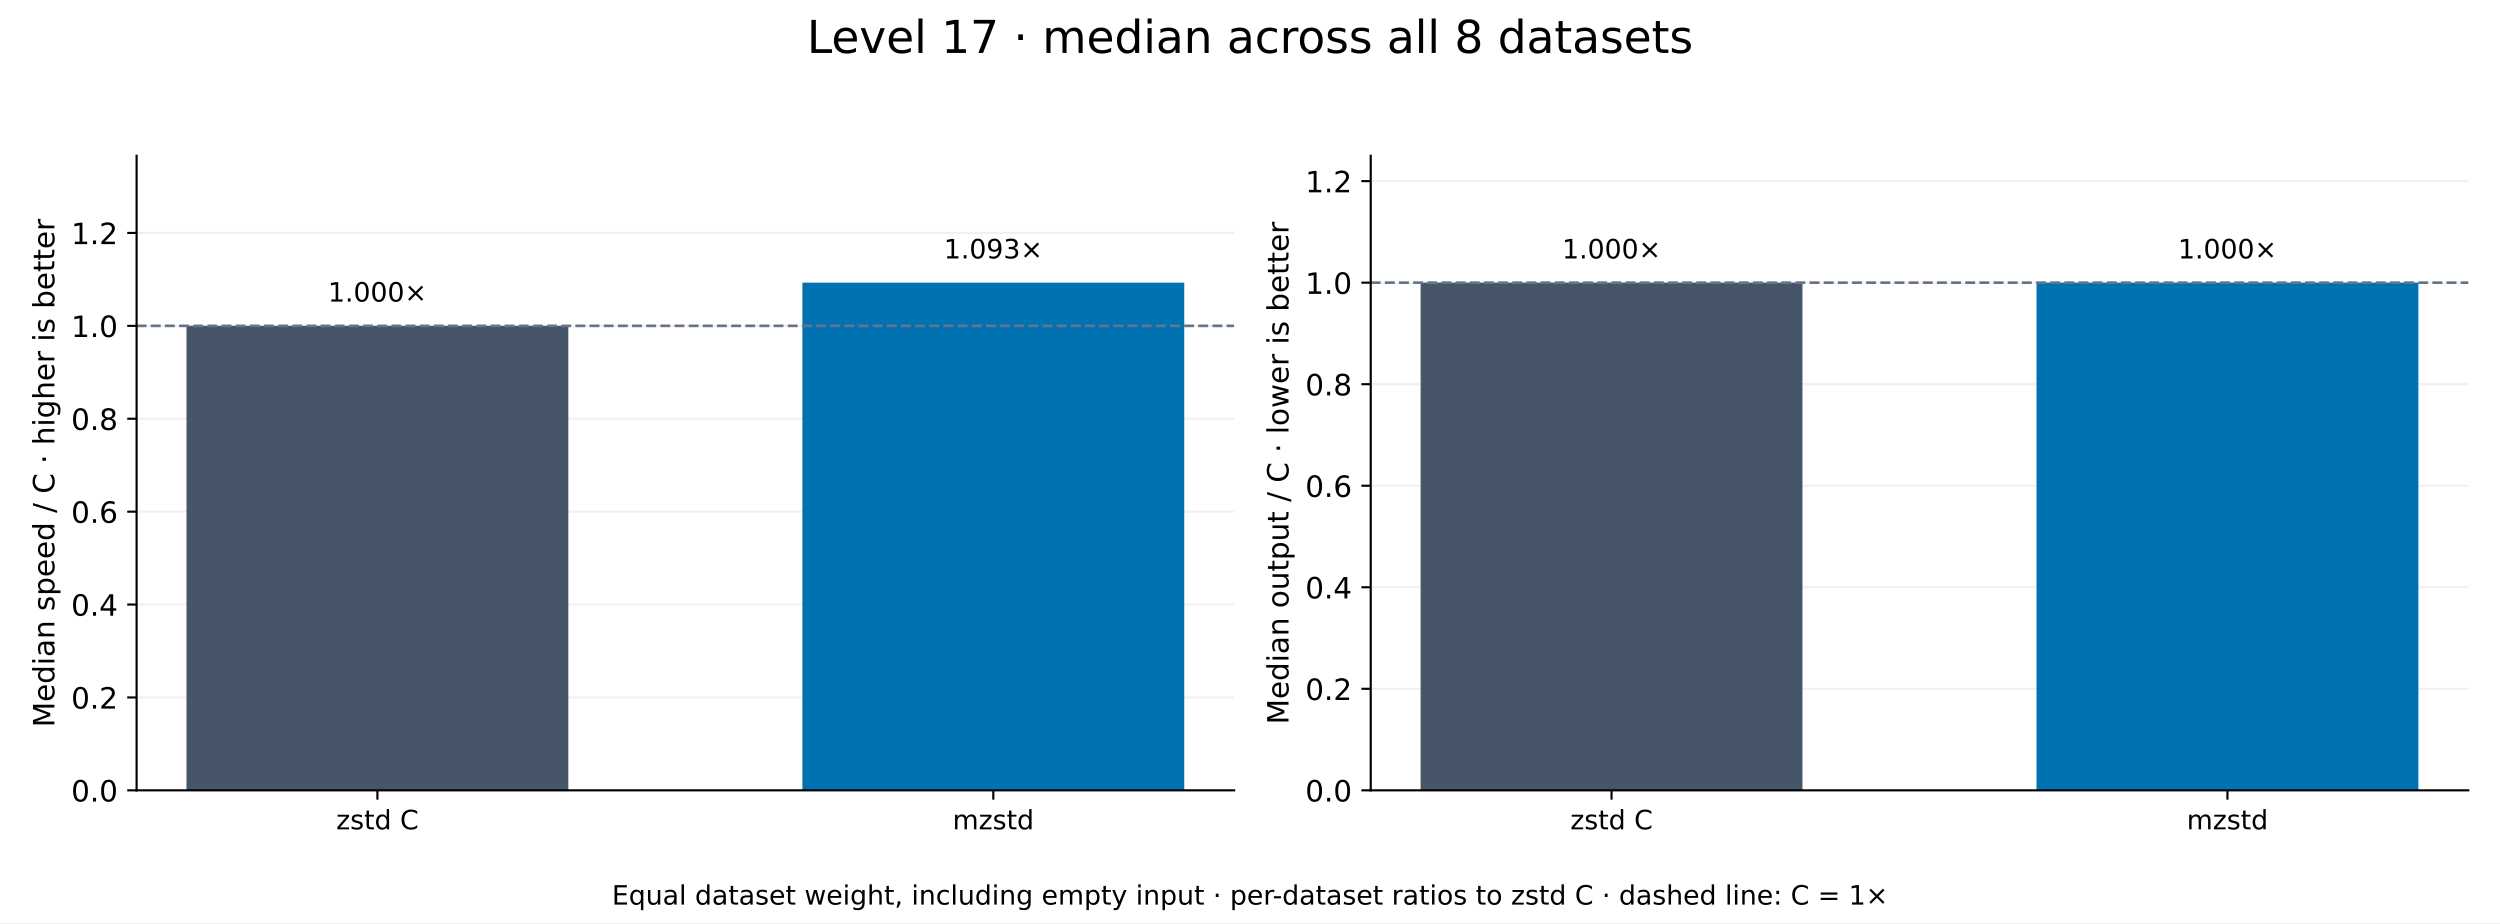
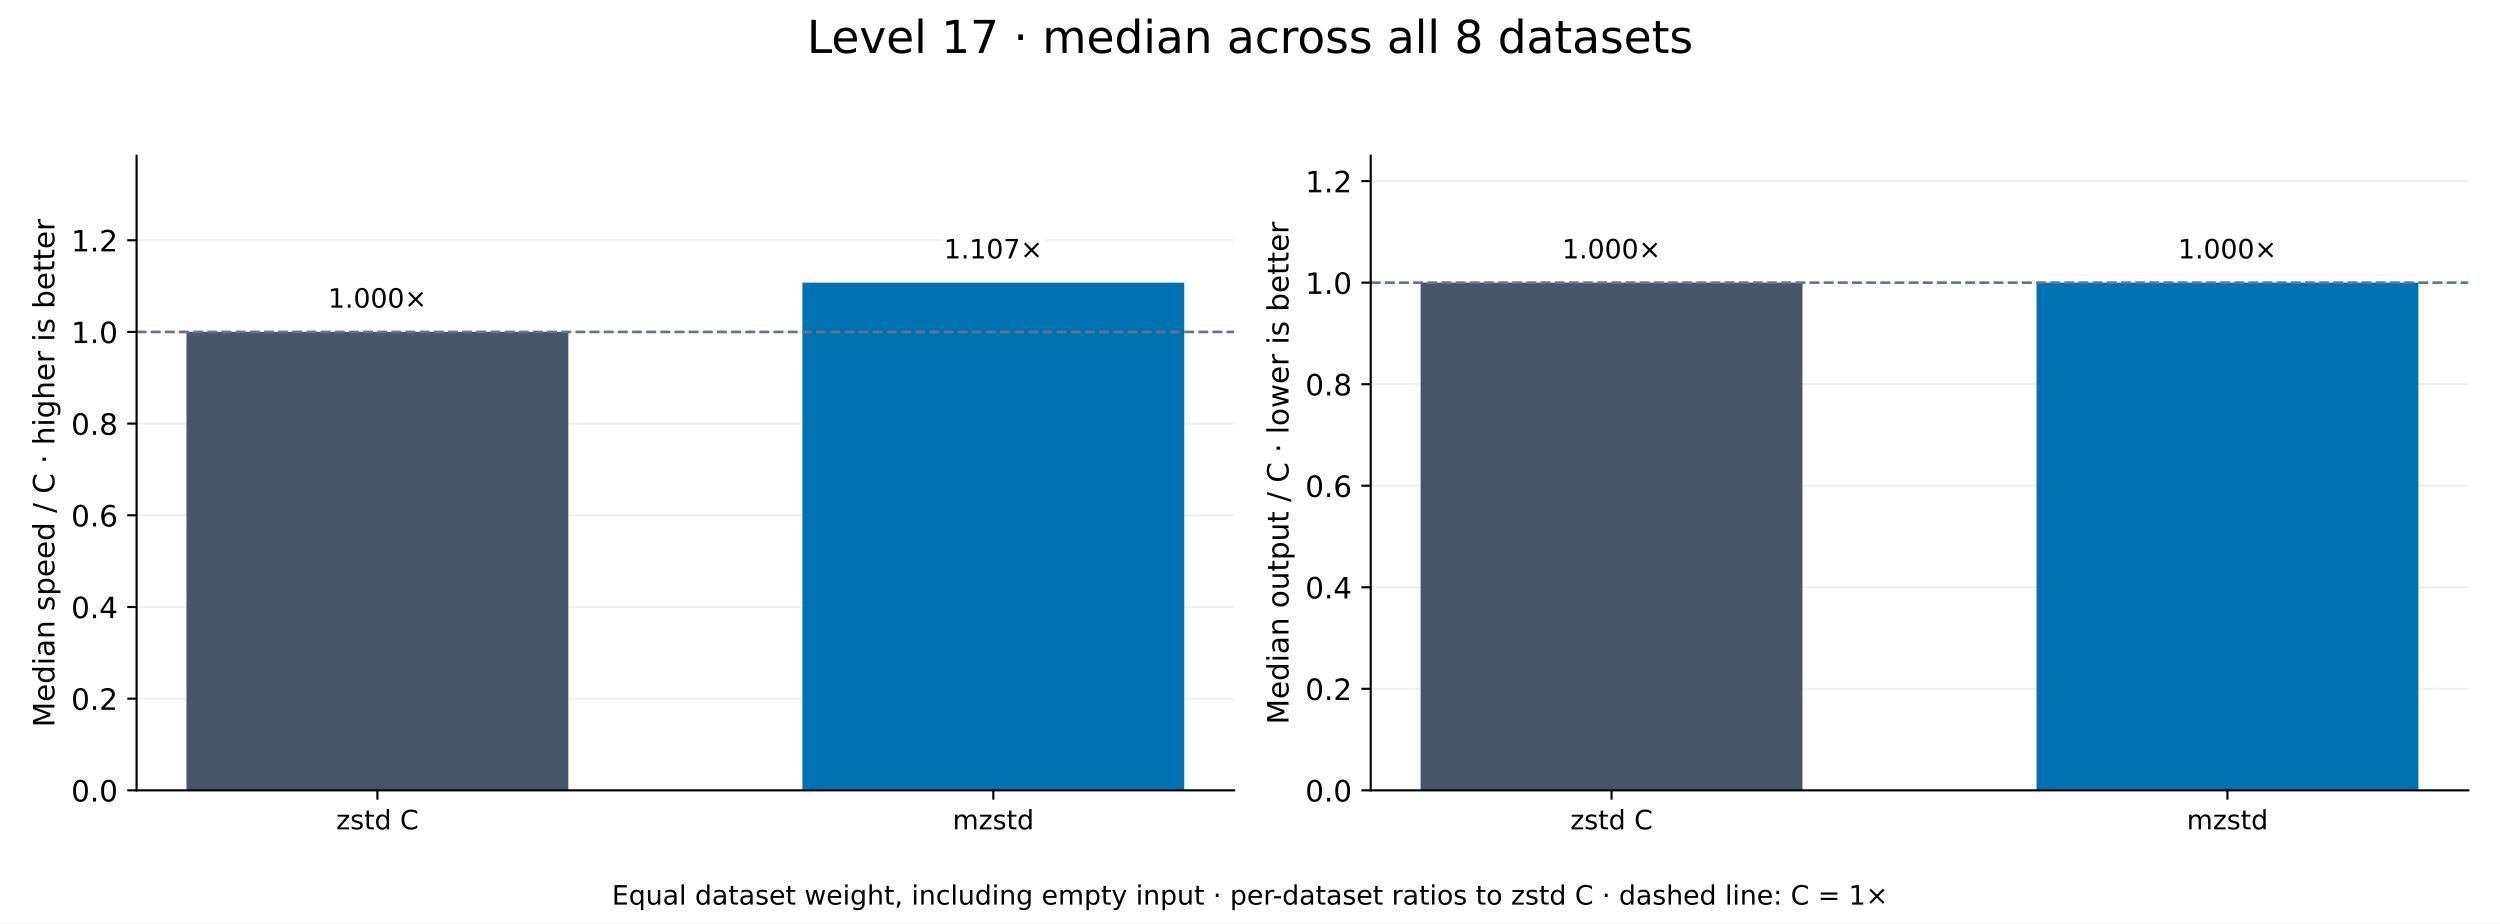
<svg xmlns="http://www.w3.org/2000/svg" xmlns:xlink="http://www.w3.org/1999/xlink" width="936pt" height="345.6pt" viewBox="0 0 936 345.6" version="1.1">
  <defs>
    <style type="text/css">*{stroke-linejoin: round; stroke-linecap: butt}</style>
  </defs>
  <g id="figure_1">
    <g id="patch_1">
      <path d="M 0 345.6 L 936 345.6 L 936 0 L 0 0 z " style="fill: #ffffff" />
    </g>
    <g id="axes_1">
      <g id="patch_2">
        <path d="M 51.14 295.904 L 462.06 295.904 L 462.06 58.32 L 51.14 58.32 z " style="fill: #ffffff" />
      </g>
      <g id="matplotlib.axis_1">
        <g id="xtick_1">
          <g id="line2d_1">
            <defs>
              <path id="m65b6448228" d="M 0 0 L 0 3.5 " style="stroke: #000000; stroke-width: 0.8" />
            </defs>
            <g>
              <use xlink:href="#m65b6448228" x="141.303" y="295.904" style="stroke: #000000; stroke-width: 0.8" />
            </g>
          </g>
          <g id="text_1">
            <text style="font-size: 10px; font-family: 'DejaVu Sans', 'Bitstream Vera Sans', 'Computer Modern Sans Serif', 'Lucida Grande', 'Verdana', 'Geneva', 'Lucid', 'Arial', 'Helvetica', 'Avant Garde', sans-serif; text-anchor: middle" x="141.303" y="310.502" transform="rotate(-0 141.3026 310.5024)">zstd C</text>
          </g>
        </g>
        <g id="xtick_2">
          <g id="line2d_2">
            <g>
              <use xlink:href="#m65b6448228" x="371.897" y="295.904" style="stroke: #000000; stroke-width: 0.8" />
            </g>
          </g>
          <g id="text_2">
            <text style="font-size: 10px; font-family: 'DejaVu Sans', 'Bitstream Vera Sans', 'Computer Modern Sans Serif', 'Lucida Grande', 'Verdana', 'Geneva', 'Lucid', 'Arial', 'Helvetica', 'Avant Garde', sans-serif; text-anchor: middle" x="371.897" y="310.502" transform="rotate(-0 371.8974 310.5024)">mzstd</text>
          </g>
        </g>
      </g>
      <g id="matplotlib.axis_2">
        <g id="ytick_1">
          <g id="line2d_3">
            <path d="M 51.14 295.904 L 462.06 295.904 " clip-path="url(#p7522cdb140)" style="fill: none; stroke: #b0b0b0; stroke-opacity: 0.18; stroke-width: 0.8; stroke-linecap: square" />
          </g>
          <g id="line2d_4">
            <defs>
              <path id="m2464d3fd6f" d="M 0 0 L -3.5 0 " style="stroke: #000000; stroke-width: 0.8" />
            </defs>
            <g>
              <use xlink:href="#m2464d3fd6f" x="51.14" y="295.904" style="stroke: #000000; stroke-width: 0.8" />
            </g>
          </g>
          <g id="text_3">
            <text style="font-size: 11px; font-family: 'DejaVu Sans', 'Bitstream Vera Sans', 'Computer Modern Sans Serif', 'Lucida Grande', 'Verdana', 'Geneva', 'Lucid', 'Arial', 'Helvetica', 'Avant Garde', sans-serif; text-anchor: end" x="44.14" y="300.083" transform="rotate(-0 44.14 300.0831)">0.0</text>
          </g>
        </g>
        <g id="ytick_2">
          <g id="line2d_5">
-             <path d="M 51.14 261.122 L 462.06 261.122 " clip-path="url(#p7522cdb140)" style="fill: none; stroke: #b0b0b0; stroke-opacity: 0.18; stroke-width: 0.8; stroke-linecap: square" />
+             <path d="M 51.14 261.578 L 462.06 261.578 " clip-path="url(#p7522cdb140)" style="fill: none; stroke: #b0b0b0; stroke-opacity: 0.18; stroke-width: 0.8; stroke-linecap: square" />
          </g>
          <g id="line2d_6">
            <g>
-               <use xlink:href="#m2464d3fd6f" x="51.14" y="261.122" style="stroke: #000000; stroke-width: 0.8" />
+               <use xlink:href="#m2464d3fd6f" x="51.14" y="261.578" style="stroke: #000000; stroke-width: 0.8" />
            </g>
          </g>
          <g id="text_4">
-             <text style="font-size: 11px; font-family: 'DejaVu Sans', 'Bitstream Vera Sans', 'Computer Modern Sans Serif', 'Lucida Grande', 'Verdana', 'Geneva', 'Lucid', 'Arial', 'Helvetica', 'Avant Garde', sans-serif; text-anchor: end" x="44.14" y="265.302" transform="rotate(-0 44.14 265.3016)">0.2</text>
+             <text style="font-size: 11px; font-family: 'DejaVu Sans', 'Bitstream Vera Sans', 'Computer Modern Sans Serif', 'Lucida Grande', 'Verdana', 'Geneva', 'Lucid', 'Arial', 'Helvetica', 'Avant Garde', sans-serif; text-anchor: end" x="44.14" y="265.757" transform="rotate(-0 44.14 265.7568)">0.2</text>
          </g>
        </g>
        <g id="ytick_3">
          <g id="line2d_7">
-             <path d="M 51.14 226.341 L 462.06 226.341 " clip-path="url(#p7522cdb140)" style="fill: none; stroke: #b0b0b0; stroke-opacity: 0.18; stroke-width: 0.8; stroke-linecap: square" />
+             <path d="M 51.14 227.251 L 462.06 227.251 " clip-path="url(#p7522cdb140)" style="fill: none; stroke: #b0b0b0; stroke-opacity: 0.18; stroke-width: 0.8; stroke-linecap: square" />
          </g>
          <g id="line2d_8">
            <g>
-               <use xlink:href="#m2464d3fd6f" x="51.14" y="226.341" style="stroke: #000000; stroke-width: 0.8" />
+               <use xlink:href="#m2464d3fd6f" x="51.14" y="227.251" style="stroke: #000000; stroke-width: 0.8" />
            </g>
          </g>
          <g id="text_5">
-             <text style="font-size: 11px; font-family: 'DejaVu Sans', 'Bitstream Vera Sans', 'Computer Modern Sans Serif', 'Lucida Grande', 'Verdana', 'Geneva', 'Lucid', 'Arial', 'Helvetica', 'Avant Garde', sans-serif; text-anchor: end" x="44.14" y="230.52" transform="rotate(-0 44.14 230.5201)">0.4</text>
+             <text style="font-size: 11px; font-family: 'DejaVu Sans', 'Bitstream Vera Sans', 'Computer Modern Sans Serif', 'Lucida Grande', 'Verdana', 'Geneva', 'Lucid', 'Arial', 'Helvetica', 'Avant Garde', sans-serif; text-anchor: end" x="44.14" y="231.43" transform="rotate(-0 44.14 231.4305)">0.4</text>
          </g>
        </g>
        <g id="ytick_4">
          <g id="line2d_9">
-             <path d="M 51.14 191.559 L 462.06 191.559 " clip-path="url(#p7522cdb140)" style="fill: none; stroke: #b0b0b0; stroke-opacity: 0.18; stroke-width: 0.8; stroke-linecap: square" />
+             <path d="M 51.14 192.925 L 462.06 192.925 " clip-path="url(#p7522cdb140)" style="fill: none; stroke: #b0b0b0; stroke-opacity: 0.18; stroke-width: 0.8; stroke-linecap: square" />
          </g>
          <g id="line2d_10">
            <g>
-               <use xlink:href="#m2464d3fd6f" x="51.14" y="191.559" style="stroke: #000000; stroke-width: 0.8" />
+               <use xlink:href="#m2464d3fd6f" x="51.14" y="192.925" style="stroke: #000000; stroke-width: 0.8" />
            </g>
          </g>
          <g id="text_6">
-             <text style="font-size: 11px; font-family: 'DejaVu Sans', 'Bitstream Vera Sans', 'Computer Modern Sans Serif', 'Lucida Grande', 'Verdana', 'Geneva', 'Lucid', 'Arial', 'Helvetica', 'Avant Garde', sans-serif; text-anchor: end" x="44.14" y="195.739" transform="rotate(-0 44.14 195.7386)">0.6</text>
+             <text style="font-size: 11px; font-family: 'DejaVu Sans', 'Bitstream Vera Sans', 'Computer Modern Sans Serif', 'Lucida Grande', 'Verdana', 'Geneva', 'Lucid', 'Arial', 'Helvetica', 'Avant Garde', sans-serif; text-anchor: end" x="44.14" y="197.104" transform="rotate(-0 44.14 197.1041)">0.6</text>
          </g>
        </g>
        <g id="ytick_5">
          <g id="line2d_11">
-             <path d="M 51.14 156.778 L 462.06 156.778 " clip-path="url(#p7522cdb140)" style="fill: none; stroke: #b0b0b0; stroke-opacity: 0.18; stroke-width: 0.8; stroke-linecap: square" />
+             <path d="M 51.14 158.599 L 462.06 158.599 " clip-path="url(#p7522cdb140)" style="fill: none; stroke: #b0b0b0; stroke-opacity: 0.18; stroke-width: 0.8; stroke-linecap: square" />
          </g>
          <g id="line2d_12">
            <g>
-               <use xlink:href="#m2464d3fd6f" x="51.14" y="156.778" style="stroke: #000000; stroke-width: 0.8" />
+               <use xlink:href="#m2464d3fd6f" x="51.14" y="158.599" style="stroke: #000000; stroke-width: 0.8" />
            </g>
          </g>
          <g id="text_7">
-             <text style="font-size: 11px; font-family: 'DejaVu Sans', 'Bitstream Vera Sans', 'Computer Modern Sans Serif', 'Lucida Grande', 'Verdana', 'Geneva', 'Lucid', 'Arial', 'Helvetica', 'Avant Garde', sans-serif; text-anchor: end" x="44.14" y="160.957" transform="rotate(-0 44.14 160.957)">0.8</text>
+             <text style="font-size: 11px; font-family: 'DejaVu Sans', 'Bitstream Vera Sans', 'Computer Modern Sans Serif', 'Lucida Grande', 'Verdana', 'Geneva', 'Lucid', 'Arial', 'Helvetica', 'Avant Garde', sans-serif; text-anchor: end" x="44.14" y="162.778" transform="rotate(-0 44.14 162.7778)">0.8</text>
          </g>
        </g>
        <g id="ytick_6">
          <g id="line2d_13">
-             <path d="M 51.14 121.996 L 462.06 121.996 " clip-path="url(#p7522cdb140)" style="fill: none; stroke: #b0b0b0; stroke-opacity: 0.18; stroke-width: 0.8; stroke-linecap: square" />
+             <path d="M 51.14 124.272 L 462.06 124.272 " clip-path="url(#p7522cdb140)" style="fill: none; stroke: #b0b0b0; stroke-opacity: 0.18; stroke-width: 0.8; stroke-linecap: square" />
          </g>
          <g id="line2d_14">
            <g>
-               <use xlink:href="#m2464d3fd6f" x="51.14" y="121.996" style="stroke: #000000; stroke-width: 0.8" />
+               <use xlink:href="#m2464d3fd6f" x="51.14" y="124.272" style="stroke: #000000; stroke-width: 0.8" />
            </g>
          </g>
          <g id="text_8">
-             <text style="font-size: 11px; font-family: 'DejaVu Sans', 'Bitstream Vera Sans', 'Computer Modern Sans Serif', 'Lucida Grande', 'Verdana', 'Geneva', 'Lucid', 'Arial', 'Helvetica', 'Avant Garde', sans-serif; text-anchor: end" x="44.14" y="126.175" transform="rotate(-0 44.14 126.1755)">1.0</text>
+             <text style="font-size: 11px; font-family: 'DejaVu Sans', 'Bitstream Vera Sans', 'Computer Modern Sans Serif', 'Lucida Grande', 'Verdana', 'Geneva', 'Lucid', 'Arial', 'Helvetica', 'Avant Garde', sans-serif; text-anchor: end" x="44.14" y="128.451" transform="rotate(-0 44.14 128.4515)">1.0</text>
          </g>
        </g>
        <g id="ytick_7">
          <g id="line2d_15">
-             <path d="M 51.14 87.215 L 462.06 87.215 " clip-path="url(#p7522cdb140)" style="fill: none; stroke: #b0b0b0; stroke-opacity: 0.18; stroke-width: 0.8; stroke-linecap: square" />
+             <path d="M 51.14 89.946 L 462.06 89.946 " clip-path="url(#p7522cdb140)" style="fill: none; stroke: #b0b0b0; stroke-opacity: 0.18; stroke-width: 0.8; stroke-linecap: square" />
          </g>
          <g id="line2d_16">
            <g>
-               <use xlink:href="#m2464d3fd6f" x="51.14" y="87.215" style="stroke: #000000; stroke-width: 0.8" />
+               <use xlink:href="#m2464d3fd6f" x="51.14" y="89.946" style="stroke: #000000; stroke-width: 0.8" />
            </g>
          </g>
          <g id="text_9">
-             <text style="font-size: 11px; font-family: 'DejaVu Sans', 'Bitstream Vera Sans', 'Computer Modern Sans Serif', 'Lucida Grande', 'Verdana', 'Geneva', 'Lucid', 'Arial', 'Helvetica', 'Avant Garde', sans-serif; text-anchor: end" x="44.14" y="91.394" transform="rotate(-0 44.14 91.39396)">1.2</text>
+             <text style="font-size: 11px; font-family: 'DejaVu Sans', 'Bitstream Vera Sans', 'Computer Modern Sans Serif', 'Lucida Grande', 'Verdana', 'Geneva', 'Lucid', 'Arial', 'Helvetica', 'Avant Garde', sans-serif; text-anchor: end" x="44.14" y="94.125" transform="rotate(-0 44.14 94.12514)">1.2</text>
          </g>
        </g>
        <g id="text_10">
          <text style="font-size: 11px; font-family: 'DejaVu Sans', 'Bitstream Vera Sans', 'Computer Modern Sans Serif', 'Lucida Grande', 'Verdana', 'Geneva', 'Lucid', 'Arial', 'Helvetica', 'Avant Garde', sans-serif; text-anchor: middle" x="20.359" y="177.112" transform="rotate(-90 20.35891 177.112)">Median speed / C · higher is better</text>
        </g>
      </g>
      <g id="patch_3">
-         <path d="M 69.818 295.904 L 212.787 295.904 L 212.787 121.996 L 69.818 121.996 z " clip-path="url(#p7522cdb140)" style="fill: #475569" />
+         <path d="M 69.818 295.904 L 212.787 295.904 L 212.787 124.272 L 69.818 124.272 z " clip-path="url(#p7522cdb140)" style="fill: #475569" />
      </g>
      <g id="patch_4">
        <path d="M 300.413 295.904 L 443.382 295.904 L 443.382 105.837 L 300.413 105.837 z " clip-path="url(#p7522cdb140)" style="fill: #0072b2" />
      </g>
      <g id="line2d_17">
-         <path d="M 51.14 121.996 L 462.06 121.996 " clip-path="url(#p7522cdb140)" style="fill: none; stroke-dasharray: 3.7,1.6; stroke-dashoffset: 0; stroke: #64748b" />
+         <path d="M 51.14 124.272 L 462.06 124.272 " clip-path="url(#p7522cdb140)" style="fill: none; stroke-dasharray: 3.7,1.6; stroke-dashoffset: 0; stroke: #64748b" />
      </g>
      <g id="patch_5">
        <path d="M 51.14 295.904 L 51.14 58.32 " style="fill: none; stroke: #000000; stroke-width: 0.8; stroke-linejoin: miter; stroke-linecap: square" />
      </g>
      <g id="patch_6">
        <path d="M 51.14 295.904 L 462.06 295.904 " style="fill: none; stroke: #000000; stroke-width: 0.8; stroke-linejoin: miter; stroke-linecap: square" />
      </g>
      <g id="text_11">
        <g id="patch_7">
-           <path d="M 121.799 115.996 L 160.806 115.996 L 160.806 104.318 L 121.799 104.318 z " style="fill: #ffffff; opacity: 0.9" />
-         </g>
-         <text style="font-size: 10px; font-family: 'DejaVu Sans', 'Bitstream Vera Sans', 'Computer Modern Sans Serif', 'Lucida Grande', 'Verdana', 'Geneva', 'Lucid', 'Arial', 'Helvetica', 'Avant Garde', sans-serif; text-anchor: middle" x="141.303" y="112.917" transform="rotate(-0 141.3026 112.9167)">1.000×</text>
+           <path d="M 121.799 118.272 L 160.806 118.272 L 160.806 106.594 L 121.799 106.594 z " style="fill: #ffffff; opacity: 0.9" />
+         </g>
+         <text style="font-size: 10px; font-family: 'DejaVu Sans', 'Bitstream Vera Sans', 'Computer Modern Sans Serif', 'Lucida Grande', 'Verdana', 'Geneva', 'Lucid', 'Arial', 'Helvetica', 'Avant Garde', sans-serif; text-anchor: middle" x="141.303" y="115.193" transform="rotate(-0 141.3026 115.1926)">1.000×</text>
      </g>
      <g id="text_12">
        <g id="patch_8">
          <path d="M 352.394 99.837 L 391.401 99.837 L 391.401 88.159 L 352.394 88.159 z " style="fill: #ffffff; opacity: 0.9" />
        </g>
-         <text style="font-size: 10px; font-family: 'DejaVu Sans', 'Bitstream Vera Sans', 'Computer Modern Sans Serif', 'Lucida Grande', 'Verdana', 'Geneva', 'Lucid', 'Arial', 'Helvetica', 'Avant Garde', sans-serif; text-anchor: middle" x="371.897" y="96.757" transform="rotate(-0 371.8974 96.75711)">1.093×</text>
+         <text style="font-size: 10px; font-family: 'DejaVu Sans', 'Bitstream Vera Sans', 'Computer Modern Sans Serif', 'Lucida Grande', 'Verdana', 'Geneva', 'Lucid', 'Arial', 'Helvetica', 'Avant Garde', sans-serif; text-anchor: middle" x="371.897" y="96.757" transform="rotate(-0 371.8974 96.75711)">1.107×</text>
      </g>
    </g>
    <g id="axes_2">
      <g id="patch_9">
        <path d="M 513.2 295.904 L 924.12 295.904 L 924.12 58.32 L 513.2 58.32 z " style="fill: #ffffff" />
      </g>
      <g id="matplotlib.axis_3">
        <g id="xtick_3">
          <g id="line2d_18">
            <g>
              <use xlink:href="#m65b6448228" x="603.363" y="295.904" style="stroke: #000000; stroke-width: 0.8" />
            </g>
          </g>
          <g id="text_13">
            <text style="font-size: 10px; font-family: 'DejaVu Sans', 'Bitstream Vera Sans', 'Computer Modern Sans Serif', 'Lucida Grande', 'Verdana', 'Geneva', 'Lucid', 'Arial', 'Helvetica', 'Avant Garde', sans-serif; text-anchor: middle" x="603.363" y="310.502" transform="rotate(-0 603.3626 310.5024)">zstd C</text>
          </g>
        </g>
        <g id="xtick_4">
          <g id="line2d_19">
            <g>
              <use xlink:href="#m65b6448228" x="833.957" y="295.904" style="stroke: #000000; stroke-width: 0.8" />
            </g>
          </g>
          <g id="text_14">
            <text style="font-size: 10px; font-family: 'DejaVu Sans', 'Bitstream Vera Sans', 'Computer Modern Sans Serif', 'Lucida Grande', 'Verdana', 'Geneva', 'Lucid', 'Arial', 'Helvetica', 'Avant Garde', sans-serif; text-anchor: middle" x="833.957" y="310.502" transform="rotate(-0 833.9574 310.5024)">mzstd</text>
          </g>
        </g>
      </g>
      <g id="matplotlib.axis_4">
        <g id="ytick_8">
          <g id="line2d_20">
            <path d="M 513.2 295.904 L 924.12 295.904 " clip-path="url(#p232acf7092)" style="fill: none; stroke: #b0b0b0; stroke-opacity: 0.18; stroke-width: 0.8; stroke-linecap: square" />
          </g>
          <g id="line2d_21">
            <g>
              <use xlink:href="#m2464d3fd6f" x="513.2" y="295.904" style="stroke: #000000; stroke-width: 0.8" />
            </g>
          </g>
          <g id="text_15">
            <text style="font-size: 11px; font-family: 'DejaVu Sans', 'Bitstream Vera Sans', 'Computer Modern Sans Serif', 'Lucida Grande', 'Verdana', 'Geneva', 'Lucid', 'Arial', 'Helvetica', 'Avant Garde', sans-serif; text-anchor: end" x="506.2" y="300.083" transform="rotate(-0 506.2 300.0831)">0.0</text>
          </g>
        </g>
        <g id="ytick_9">
          <g id="line2d_22">
            <path d="M 513.2 257.891 L 924.12 257.891 " clip-path="url(#p232acf7092)" style="fill: none; stroke: #b0b0b0; stroke-opacity: 0.18; stroke-width: 0.8; stroke-linecap: square" />
          </g>
          <g id="line2d_23">
            <g>
              <use xlink:href="#m2464d3fd6f" x="513.2" y="257.891" style="stroke: #000000; stroke-width: 0.8" />
            </g>
          </g>
          <g id="text_16">
            <text style="font-size: 11px; font-family: 'DejaVu Sans', 'Bitstream Vera Sans', 'Computer Modern Sans Serif', 'Lucida Grande', 'Verdana', 'Geneva', 'Lucid', 'Arial', 'Helvetica', 'Avant Garde', sans-serif; text-anchor: end" x="506.2" y="262.07" transform="rotate(-0 506.2 262.0697)">0.2</text>
          </g>
        </g>
        <g id="ytick_10">
          <g id="line2d_24">
            <path d="M 513.2 219.877 L 924.12 219.877 " clip-path="url(#p232acf7092)" style="fill: none; stroke: #b0b0b0; stroke-opacity: 0.18; stroke-width: 0.8; stroke-linecap: square" />
          </g>
          <g id="line2d_25">
            <g>
              <use xlink:href="#m2464d3fd6f" x="513.2" y="219.877" style="stroke: #000000; stroke-width: 0.8" />
            </g>
          </g>
          <g id="text_17">
            <text style="font-size: 11px; font-family: 'DejaVu Sans', 'Bitstream Vera Sans', 'Computer Modern Sans Serif', 'Lucida Grande', 'Verdana', 'Geneva', 'Lucid', 'Arial', 'Helvetica', 'Avant Garde', sans-serif; text-anchor: end" x="506.2" y="224.056" transform="rotate(-0 506.2 224.0563)">0.4</text>
          </g>
        </g>
        <g id="ytick_11">
          <g id="line2d_26">
            <path d="M 513.2 181.864 L 924.12 181.864 " clip-path="url(#p232acf7092)" style="fill: none; stroke: #b0b0b0; stroke-opacity: 0.18; stroke-width: 0.8; stroke-linecap: square" />
          </g>
          <g id="line2d_27">
            <g>
              <use xlink:href="#m2464d3fd6f" x="513.2" y="181.864" style="stroke: #000000; stroke-width: 0.8" />
            </g>
          </g>
          <g id="text_18">
            <text style="font-size: 11px; font-family: 'DejaVu Sans', 'Bitstream Vera Sans', 'Computer Modern Sans Serif', 'Lucida Grande', 'Verdana', 'Geneva', 'Lucid', 'Arial', 'Helvetica', 'Avant Garde', sans-serif; text-anchor: end" x="506.2" y="186.043" transform="rotate(-0 506.2 186.0428)">0.6</text>
          </g>
        </g>
        <g id="ytick_12">
          <g id="line2d_28">
            <path d="M 513.2 143.85 L 924.12 143.85 " clip-path="url(#p232acf7092)" style="fill: none; stroke: #b0b0b0; stroke-opacity: 0.18; stroke-width: 0.8; stroke-linecap: square" />
          </g>
          <g id="line2d_29">
            <g>
              <use xlink:href="#m2464d3fd6f" x="513.2" y="143.85" style="stroke: #000000; stroke-width: 0.8" />
            </g>
          </g>
          <g id="text_19">
            <text style="font-size: 11px; font-family: 'DejaVu Sans', 'Bitstream Vera Sans', 'Computer Modern Sans Serif', 'Lucida Grande', 'Verdana', 'Geneva', 'Lucid', 'Arial', 'Helvetica', 'Avant Garde', sans-serif; text-anchor: end" x="506.2" y="148.029" transform="rotate(-0 506.2 148.0294)">0.8</text>
          </g>
        </g>
        <g id="ytick_13">
          <g id="line2d_30">
            <path d="M 513.2 105.837 L 924.12 105.837 " clip-path="url(#p232acf7092)" style="fill: none; stroke: #b0b0b0; stroke-opacity: 0.18; stroke-width: 0.8; stroke-linecap: square" />
          </g>
          <g id="line2d_31">
            <g>
              <use xlink:href="#m2464d3fd6f" x="513.2" y="105.837" style="stroke: #000000; stroke-width: 0.8" />
            </g>
          </g>
          <g id="text_20">
            <text style="font-size: 11px; font-family: 'DejaVu Sans', 'Bitstream Vera Sans', 'Computer Modern Sans Serif', 'Lucida Grande', 'Verdana', 'Geneva', 'Lucid', 'Arial', 'Helvetica', 'Avant Garde', sans-serif; text-anchor: end" x="506.2" y="110.016" transform="rotate(-0 506.2 110.0159)">1.0</text>
          </g>
        </g>
        <g id="ytick_14">
          <g id="line2d_32">
            <path d="M 513.2 67.823 L 924.12 67.823 " clip-path="url(#p232acf7092)" style="fill: none; stroke: #b0b0b0; stroke-opacity: 0.18; stroke-width: 0.8; stroke-linecap: square" />
          </g>
          <g id="line2d_33">
            <g>
              <use xlink:href="#m2464d3fd6f" x="513.2" y="67.823" style="stroke: #000000; stroke-width: 0.8" />
            </g>
          </g>
          <g id="text_21">
            <text style="font-size: 11px; font-family: 'DejaVu Sans', 'Bitstream Vera Sans', 'Computer Modern Sans Serif', 'Lucida Grande', 'Verdana', 'Geneva', 'Lucid', 'Arial', 'Helvetica', 'Avant Garde', sans-serif; text-anchor: end" x="506.2" y="72.003" transform="rotate(-0 506.2 72.0025)">1.2</text>
          </g>
        </g>
        <g id="text_22">
          <text style="font-size: 11px; font-family: 'DejaVu Sans', 'Bitstream Vera Sans', 'Computer Modern Sans Serif', 'Lucida Grande', 'Verdana', 'Geneva', 'Lucid', 'Arial', 'Helvetica', 'Avant Garde', sans-serif; text-anchor: middle" x="482.419" y="177.112" transform="rotate(-90 482.4189 177.112)">Median output / C · lower is better</text>
        </g>
      </g>
      <g id="patch_10">
        <path d="M 531.878 295.904 L 674.847 295.904 L 674.847 105.837 L 531.878 105.837 z " clip-path="url(#p232acf7092)" style="fill: #475569" />
      </g>
      <g id="patch_11">
        <path d="M 762.473 295.904 L 905.442 295.904 L 905.442 105.837 L 762.473 105.837 z " clip-path="url(#p232acf7092)" style="fill: #0072b2" />
      </g>
      <g id="line2d_34">
        <path d="M 513.2 105.837 L 924.12 105.837 " clip-path="url(#p232acf7092)" style="fill: none; stroke-dasharray: 3.7,1.6; stroke-dashoffset: 0; stroke: #64748b" />
      </g>
      <g id="patch_12">
        <path d="M 513.2 295.904 L 513.2 58.32 " style="fill: none; stroke: #000000; stroke-width: 0.8; stroke-linejoin: miter; stroke-linecap: square" />
      </g>
      <g id="patch_13">
        <path d="M 513.2 295.904 L 924.12 295.904 " style="fill: none; stroke: #000000; stroke-width: 0.8; stroke-linejoin: miter; stroke-linecap: square" />
      </g>
      <g id="text_23">
        <g id="patch_14">
          <path d="M 583.859 99.837 L 622.866 99.837 L 622.866 88.159 L 583.859 88.159 z " style="fill: #ffffff; opacity: 0.9" />
        </g>
        <text style="font-size: 10px; font-family: 'DejaVu Sans', 'Bitstream Vera Sans', 'Computer Modern Sans Serif', 'Lucida Grande', 'Verdana', 'Geneva', 'Lucid', 'Arial', 'Helvetica', 'Avant Garde', sans-serif; text-anchor: middle" x="603.363" y="96.757" transform="rotate(-0 603.3626 96.75711)">1.000×</text>
      </g>
      <g id="text_24">
        <g id="patch_15">
          <path d="M 814.454 99.837 L 853.461 99.837 L 853.461 88.159 L 814.454 88.159 z " style="fill: #ffffff; opacity: 0.9" />
        </g>
        <text style="font-size: 10px; font-family: 'DejaVu Sans', 'Bitstream Vera Sans', 'Computer Modern Sans Serif', 'Lucida Grande', 'Verdana', 'Geneva', 'Lucid', 'Arial', 'Helvetica', 'Avant Garde', sans-serif; text-anchor: middle" x="833.957" y="96.757" transform="rotate(-0 833.9574 96.75711)">1.000×</text>
      </g>
    </g>
    <g id="text_25">
      <text style="font-size: 17px; font-family: 'DejaVu Sans', 'Bitstream Vera Sans', 'Computer Modern Sans Serif', 'Lucida Grande', 'Verdana', 'Geneva', 'Lucid', 'Arial', 'Helvetica', 'Avant Garde', sans-serif; text-anchor: middle" x="468" y="19.829" transform="rotate(-0 468 19.82934)">Level 17 · median across all 8 datasets</text>
    </g>
    <g id="text_26">
      <text style="font-size: 10px; font-family: 'DejaVu Sans', 'Bitstream Vera Sans', 'Computer Modern Sans Serif', 'Lucida Grande', 'Verdana', 'Geneva', 'Lucid', 'Arial', 'Helvetica', 'Avant Garde', sans-serif; text-anchor: middle" x="468" y="338.688" transform="rotate(-0 468 338.688)">Equal dataset weight, including empty input · per-dataset ratios to zstd C · dashed line: C = 1×</text>
    </g>
  </g>
  <defs>
    <clipPath id="p7522cdb140">
      <rect x="51.14" y="58.32" width="410.92" height="237.584" />
    </clipPath>
    <clipPath id="p232acf7092">
      <rect x="513.2" y="58.32" width="410.92" height="237.584" />
    </clipPath>
  </defs>
</svg>
